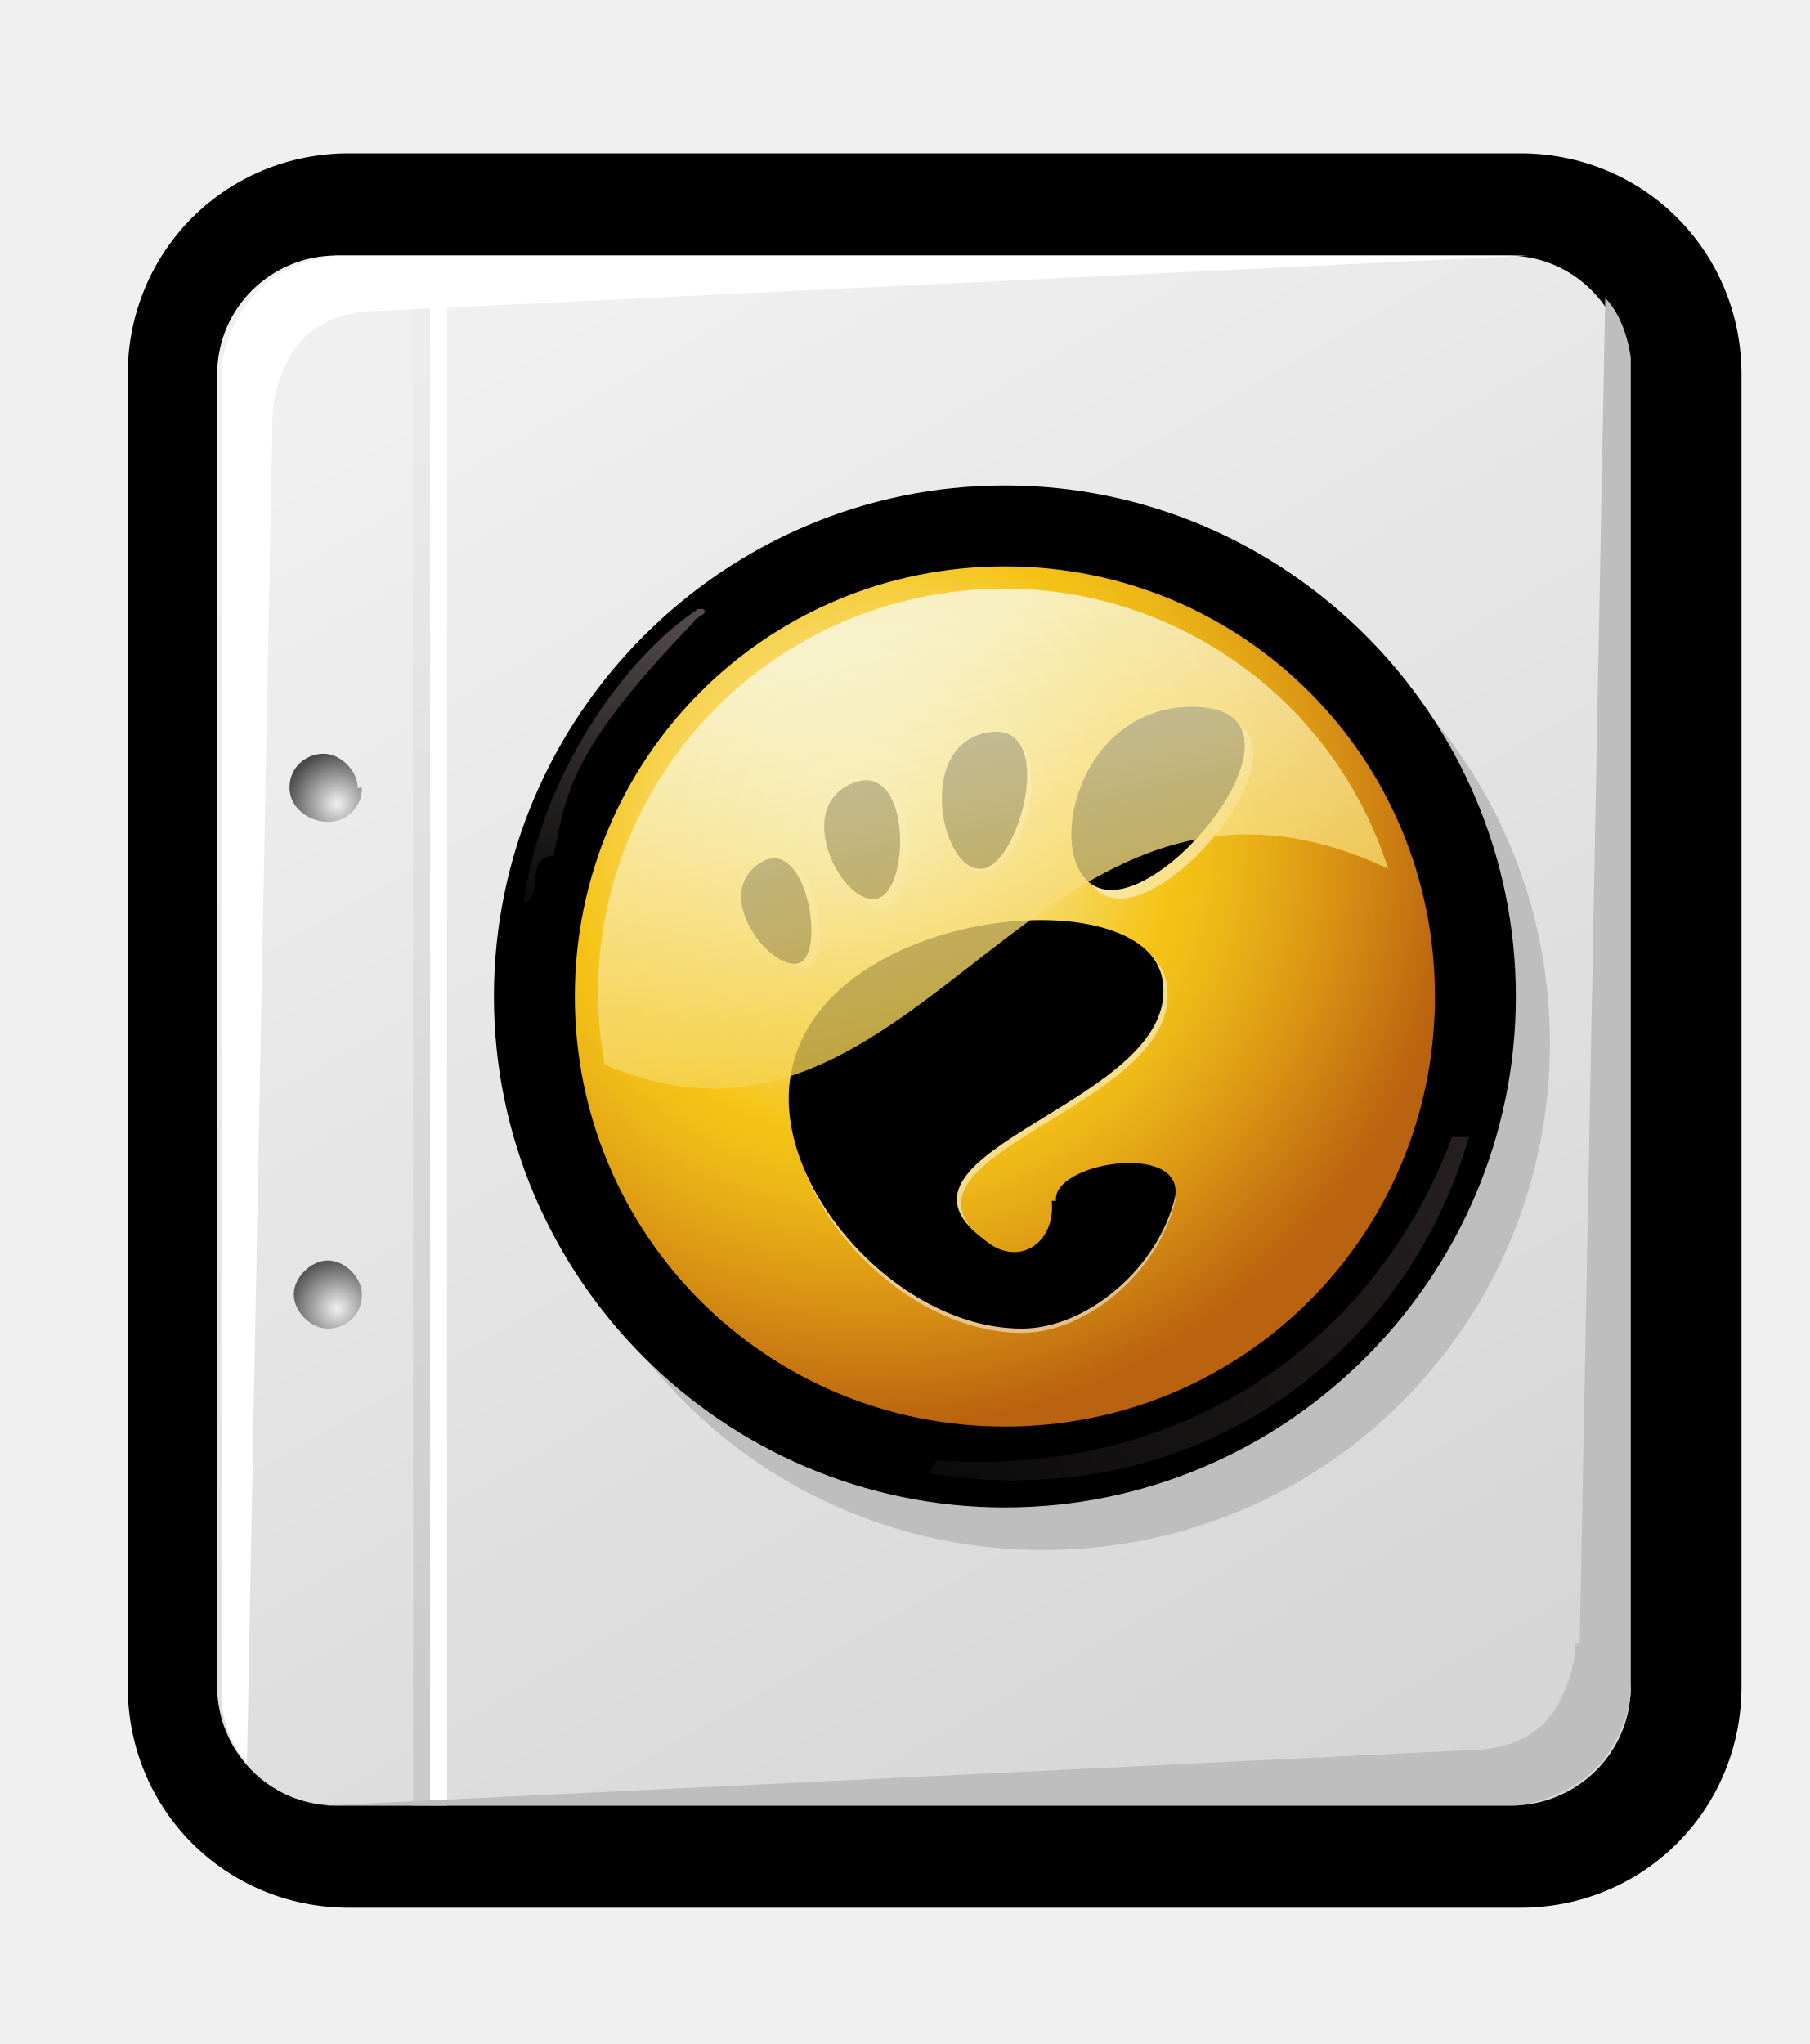
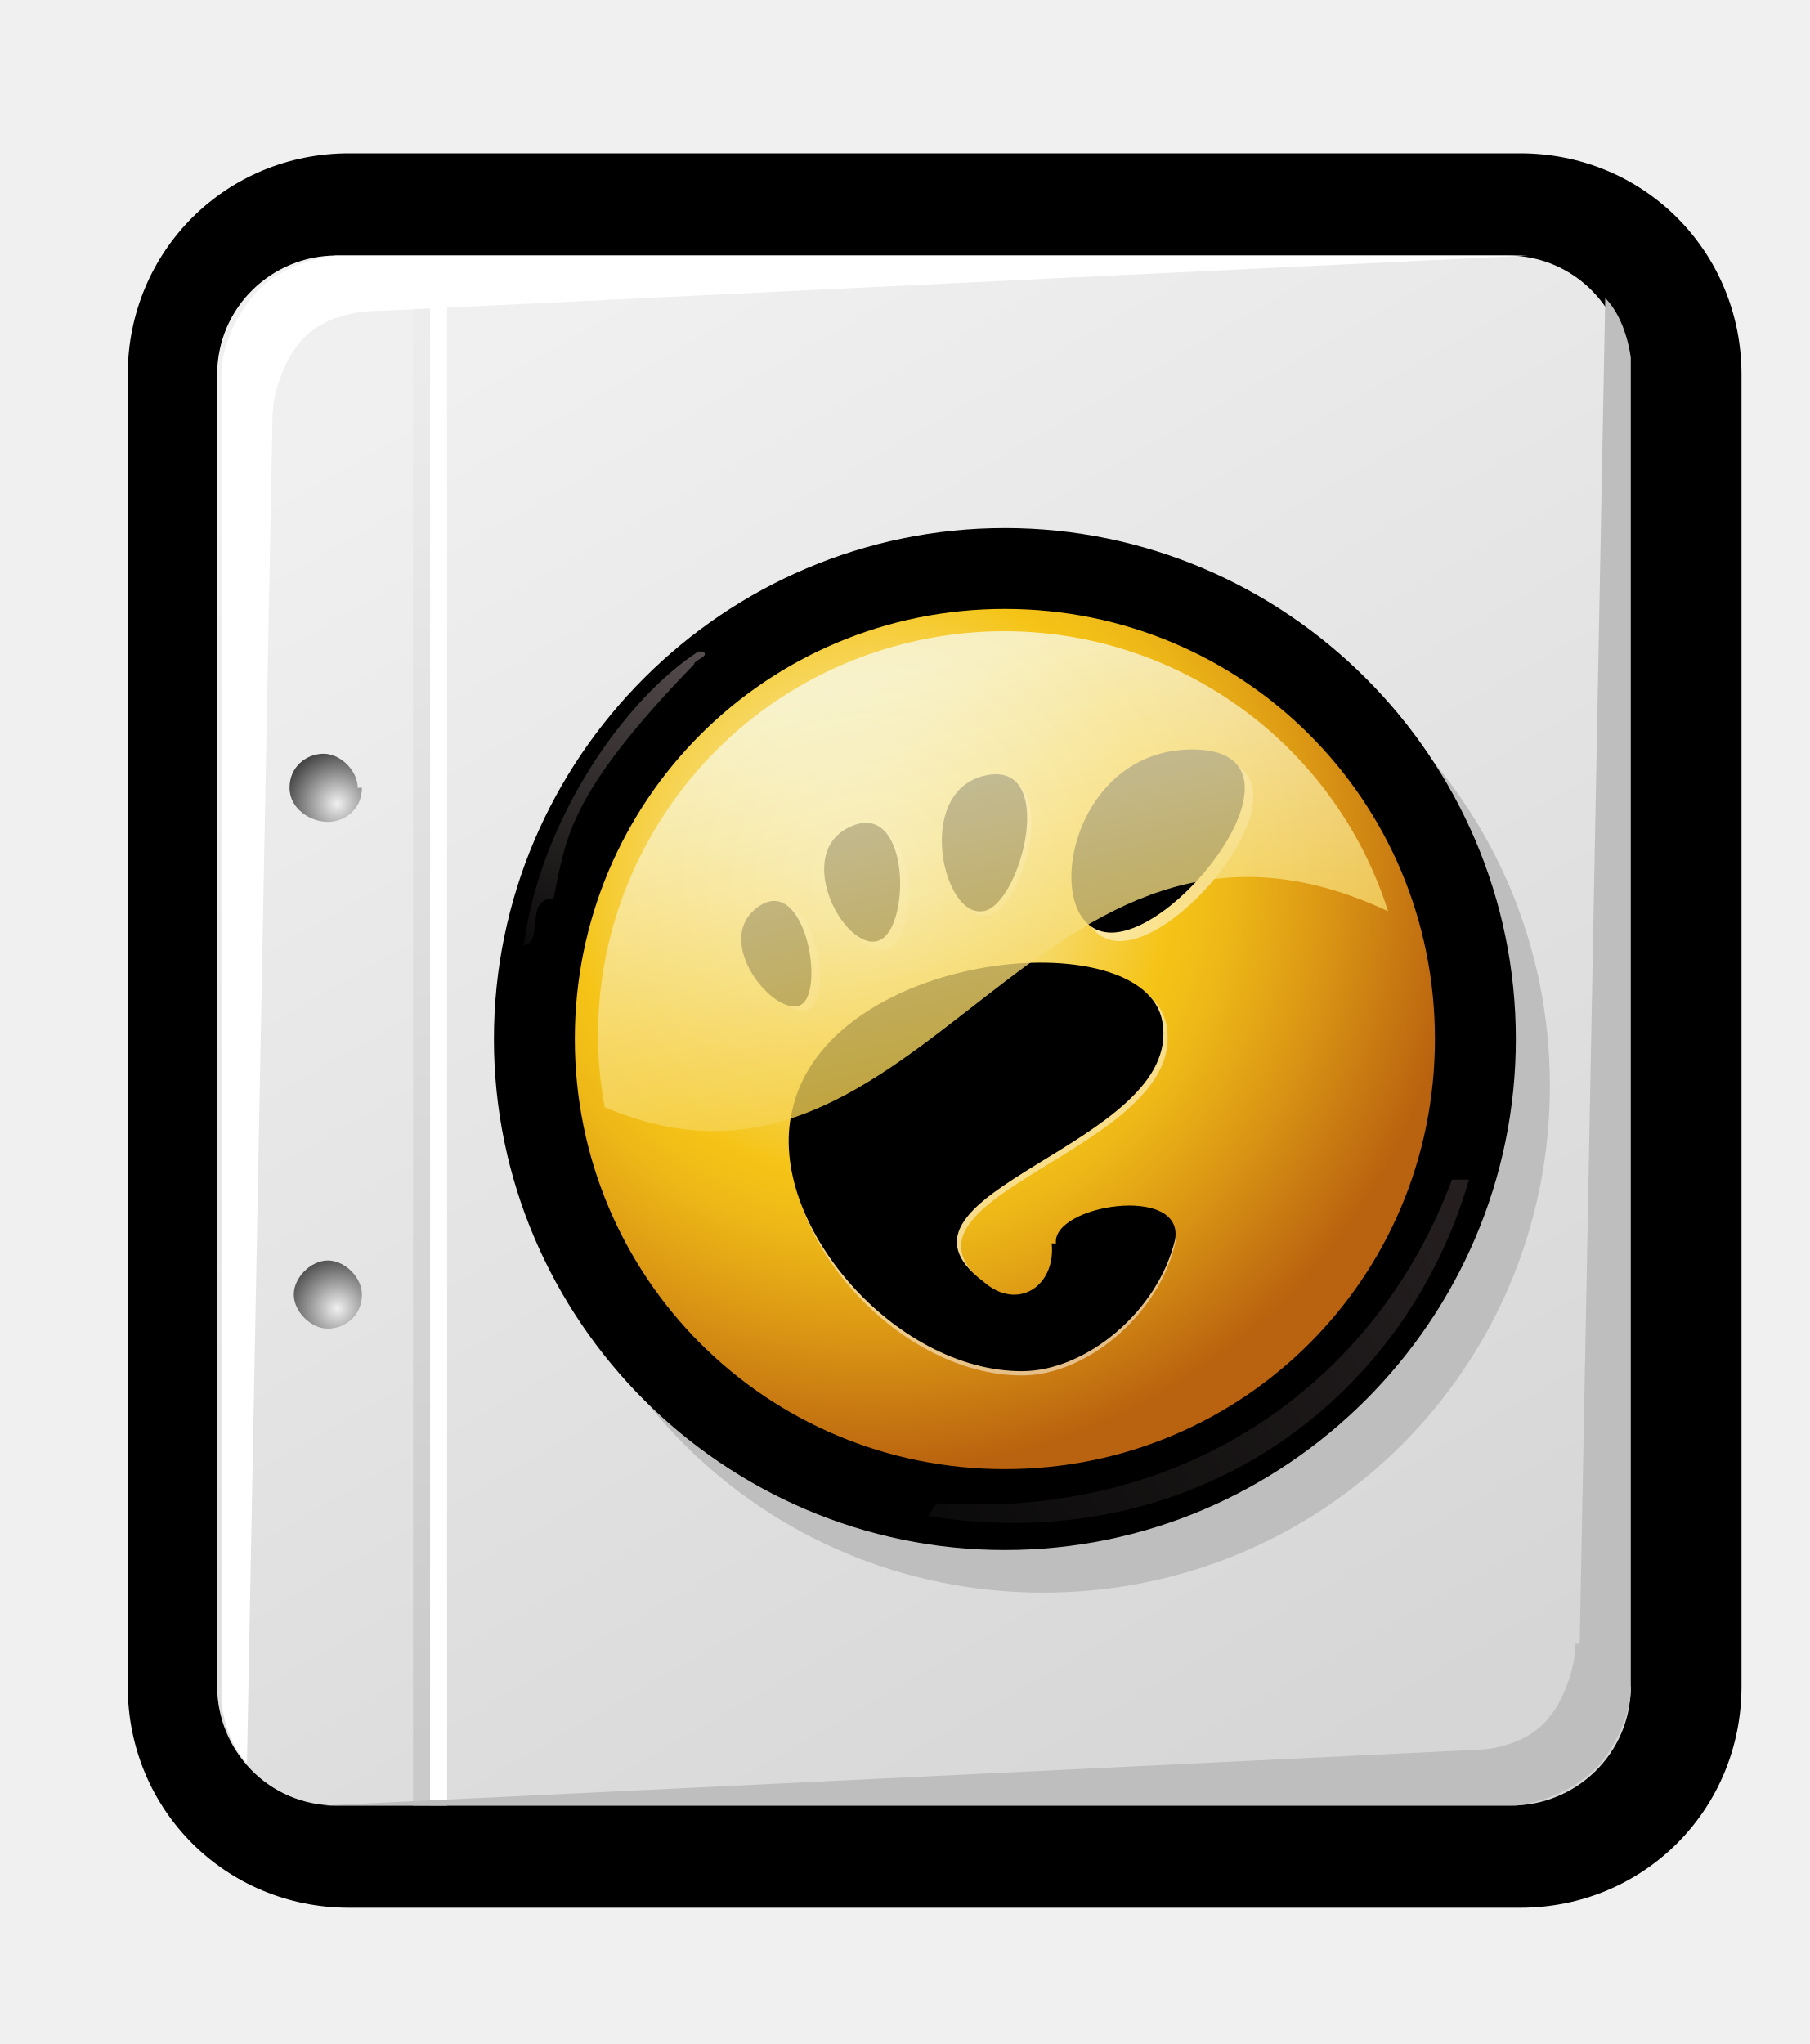
<svg width="42.5px" height="48px" viewBox="0 0 42.5 48" xml:space="preserve">
  <g id="Layer_x0020_1" style="fill-rule:nonzero;clip-rule:nonzero;fill:#FFFFFF;stroke:#000000;stroke-miterlimit:4;">
    <path style="fill:#000000;stroke:none;" d="M8.2,3.6C5.3,3.6,3,5.9,3,8.8v30.8c0,2.9,2.3,5.2,5.2,5.2h27.5c2.9,0,5.2-2.3,5.2-5.2V8.8c0-2.9-2.3-5.2-5.2-5.2H8.2z" />
    <linearGradient id="aigrd1" gradientUnits="userSpaceOnUse" x1="12.236" y1="7.763" x2="31.552" y2="41.316">
      <stop offset="0" style="stop-color:#F0F0F0" />
      <stop offset="1" style="stop-color:#D6D6D6" />
    </linearGradient>
    <path style="fill:url(#aigrd1);stroke:none;" d="M38.3,39.6c0,1.6-1.3,2.8-2.8,2.8H7.9c-1.6,0-2.8-1.3-2.8-2.8V8.8c0-1.6,1.3-2.8,2.8-2.8h27.5c1.6,0,2.8,1.3,2.8,2.8v30.8z" />
    <g>
      <radialGradient id="aigrd2" cx="7.922" cy="30.729" r="1.247" fx="7.922" fy="30.729" gradientUnits="userSpaceOnUse">
        <stop offset="0" style="stop-color:#F0F0F0" />
        <stop offset="1" style="stop-color:#474747" />
      </radialGradient>
      <path style="fill:url(#aigrd2);stroke:none;" d="M8.5,30.4c0,0.5-0.4,0.8-0.8,0.8s-0.8-0.4-0.8-0.8s0.4-0.8,0.8-0.8s0.8,0.4,0.8,0.8z" />
      <radialGradient id="aigrd3" cx="7.922" cy="18.871" r="1.247" fx="7.922" fy="18.871" gradientUnits="userSpaceOnUse">
        <stop offset="0" style="stop-color:#F0F0F0" />
        <stop offset="1" style="stop-color:#474747" />
      </radialGradient>
      <path style="fill:url(#aigrd3);stroke:none;" d="M8.5,18.5c0,0.5-0.4,0.8-0.8,0.8S6.8,19,6.8,18.5c0-0.5,0.4-0.8,0.8-0.8s0.8,0.4,0.8,0.8z" />
    </g>
    <path style="stroke:none;" d="M10.5,42.4h-0.4V6.6h0.4v35.8z" />
    <linearGradient id="aigrd4" gradientUnits="userSpaceOnUse" x1="10.117" y1="7.554" x2="9.694" y2="41.082">
      <stop offset="0" style="stop-color:#EDEDED" />
      <stop offset="1" style="stop-color:#CACACA" />
    </linearGradient>
    <path style="fill:url(#aigrd4);stroke:none;" d="M10.1,42.4H9.7V6.6h0.4v35.8z" />
    <path style="stroke:none;" d="M6.4,9.8L5.8,41.4c-0.5-0.5-0.6-1.4-0.6-1.4l0-31.3c0,0,0-0.8,0.7-1.7c0.7-0.9,2-1,2-1l28,0L8.9,7.3C7.8,7.3,7.2,7.8,7,8.1c-0.2,0.2-0.6,1-0.6,1.7z" />
    <path style="fill:#BEBEBE;stroke:none;" d="M37.1,38.6L37.7,7c0.5,0.5,0.6,1.4,0.6,1.4l0,31.3c0,0,0,0.8-0.7,1.7c-0.8,0.9-2,1-2,1l-28,0l26.9-1.3c1.1,0,1.7-0.5,1.9-0.8c0.2-0.2,0.6-1,0.6-1.7z" />
  </g>
  <g id="Layer_x0020_2" style="fill-rule:nonzero;clip-rule:nonzero;stroke:#000000;stroke-miterlimit:4;">
    <path style="fill:none;stroke:none;" d="M42.5,48H0V0h42.5v48z" />
  </g>
  <g id="Layer_x0020_3" style="fill-rule:nonzero;clip-rule:nonzero;fill:#FFFFFF;stroke:#000000;stroke-miterlimit:4;">
    <g>
      <g>
        <g>
-           <path style="fill:#BEBEBE;stroke:none;" d="M12.6,24.5c0-6.6,5.3-11.9,11.9-11.9s11.9,5.3,11.9,11.9c0,6.6-5.3,11.9-11.9,11.9s-11.9-5.3-11.9-11.9z" />
-           <radialGradient id="aigrd5" cx="20.422" cy="19.616" r="13.963" fx="20.422" fy="19.616" gradientUnits="userSpaceOnUse">
+           <path style="fill:#BEBEBE;stroke:none;" d="M12.6,25.5c0-6.6,5.3-11.9,11.9-11.9s11.9,5.3,11.9,11.9c0,6.6-5.3,11.9-11.9,11.9s-11.9-5.3-11.9-11.9z" />
+           <radialGradient id="aigrd5" cx="20.422" cy="20.616" r="13.963" fx="20.422" fy="20.616" gradientUnits="userSpaceOnUse">
            <stop offset="0" style="stop-color:#F9FAE9" />
            <stop offset="0.506" style="stop-color:#F5C417" />
            <stop offset="0.604" style="stop-color:#EEB817" />
            <stop offset="0.766" style="stop-color:#DB9714" />
            <stop offset="0.973" style="stop-color:#BD6810" />
            <stop offset="1" style="stop-color:#B9620F" />
          </radialGradient>
-           <path style="fill-rule:evenodd;clip-rule:evenodd;fill:url(#aigrd5);stroke:none;" d="M12.5,23.4c0,6.2,5,11.1,11.1,11.1c6.2,0,11.1-5,11.1-11.1s-5-11.1-11.1-11.1c-6.2,0-11.1,5-11.1,11.1z" />
-           <path style="fill:none;stroke:#0C0B0B;stroke-width:8.081411e-003;stroke-miterlimit:3.864;" d="M23.3,23.7v0" />
-           <path style="fill-rule:evenodd;clip-rule:evenodd;fill:#000000;stroke:none;" d="M13.5,23.4c0,5.6,4.5,10.1,10.1,10.1c5.6,0,10.1-4.5,10.1-10.1c0-5.6-4.5-10.1-10.1-10.1c-5.6,0-10.1,4.5-10.1,10.1 M11.6,23.4c0-6.6,5.4-12,12-12c6.6,0,12,5.4,12,12c0,6.6-5.4,12-12,12c-6.6,0-12-5.4-12-12z" />
-           <linearGradient id="aigrd6" gradientUnits="userSpaceOnUse" x1="22.584" y1="35.545" x2="35.202" y2="27.997">
+           <path style="fill-rule:evenodd;clip-rule:evenodd;fill:url(#aigrd5);stroke:none;" d="M12.5,24.4c0,6.2,5,11.1,11.1,11.1c6.2,0,11.1-5,11.1-11.1s-5-11.1-11.1-11.1c-6.2,0-11.1,5-11.1,11.1z" />
+           <path style="fill:none;stroke:#0C0B0B;stroke-width:8.081411e-003;stroke-miterlimit:3.864;" d="M23.3,24.7v0" />
+           <path style="fill-rule:evenodd;clip-rule:evenodd;fill:#000000;stroke:none;" d="M13.5,24.4c0,5.6,4.5,10.1,10.1,10.1c5.6,0,10.1-4.5,10.1-10.1c0-5.6-4.5-10.1-10.1-10.1c-5.6,0-10.1,4.5-10.1,10.1 M11.6,24.4c0-6.6,5.4-12,12-12c6.6,0,12,5.4,12,12c0,6.6-5.4,12-12,12c-6.6,0-12-5.4-12-12z" />
+           <linearGradient id="aigrd6" gradientUnits="userSpaceOnUse" x1="22.584" y1="36.546" x2="35.202" y2="28.998">
            <stop offset="0" style="stop-color:#0C0B0B" />
            <stop offset="1" style="stop-color:#251F20" />
          </linearGradient>
-           <path style="fill-rule:evenodd;clip-rule:evenodd;fill:url(#aigrd6);stroke:none;" d="M34.5,26.7c-1.5,5.2-6.5,8.9-12.7,7.9l0.2-0.3c6,0.4,10.4-3,12.1-7.6l0.4,0z" />
-           <radialGradient id="aigrd7" cx="12.331" cy="21.135" r="8.011" fx="12.331" fy="21.135" gradientUnits="userSpaceOnUse">
+           <path style="fill-rule:evenodd;clip-rule:evenodd;fill:url(#aigrd6);stroke:none;" d="M34.5,27.7c-1.5,5.2-6.5,8.9-12.7,7.9l0.2-0.3c6,0.4,10.4-3,12.1-7.6l0.4,0z" />
+           <radialGradient id="aigrd7" cx="12.331" cy="22.135" r="8.011" fx="12.331" fy="22.135" gradientUnits="userSpaceOnUse">
            <stop offset="0" style="stop-color:#0C0B0B" />
            <stop offset="1" style="stop-color:#554C4D" />
          </radialGradient>
-           <path style="fill-rule:evenodd;clip-rule:evenodd;fill:url(#aigrd7);stroke:none;" d="M16.4,14.3c-1.7,1.1-3.7,3.9-4.1,6.9c0.5-0.1,0-1.1,0.7-1.1c0.3-1.4,0.3-2.4,3.3-5.5c0-0.1,0.4-0.2,0.2-0.3z" />
+           <path style="fill-rule:evenodd;clip-rule:evenodd;fill:url(#aigrd7);stroke:none;" d="M16.4,15.3c-1.7,1.1-3.7,3.9-4.1,6.9c0.5-0.1,0-1.1,0.7-1.1c0.3-1.4,0.3-2.4,3.3-5.5c0-0.1,0.4-0.2,0.2-0.3z" />
        </g>
      </g>
    </g>
    <g style="stroke:none;">
      <g style="opacity:0.5;">
-         <path d="M28.2,16.8c-3,0-3.6,4.3-1.9,4.3c1.7,0,4.9-4.3,1.9-4.3z" />
-         <path d="M23.1,20.5c0.9,0.1,1.9-3.5,0.2-3.2c-1.7,0.2-1.1,3.2-0.2,3.2z" />
-         <path d="M19,22.7c0.6-0.3,0.1-3.1-1-2.3c-1.1,0.8,0.4,2.6,1,2.3z" />
-         <path d="M20.8,21.3c0.8-0.2,0.8-3.3-0.6-2.7c-1.4,0.6-0.2,2.9,0.6,2.7z" />
-         <path id="newshape" d="M24.8,28.3c0.1,1-0.8,1.6-1.6,0.9c-2.8-2.1,4.7-3.2,4.2-6.1c-0.4-2.4-7.9-1.7-8.7,2.1C18,27.8,21,31.3,24,31.3c1.5,0,3.2-1.4,3.6-3.1c0.2-1.3-2.9-0.8-2.8,0.1z" />
+         <path d="M28.2,17.8c-3,0-3.6,4.3-1.9,4.3c1.7,0,4.9-4.3,1.9-4.3z" />
+         <path d="M23.1,21.5c0.9,0.1,1.9-3.5,0.2-3.2c-1.7,0.2-1.1,3.2-0.2,3.2z" />
+         <path d="M19,23.7c0.6-0.3,0.1-3.1-1-2.3c-1.1,0.8,0.4,2.6,1,2.3z" />
+         <path d="M20.8,22.3c0.8-0.2,0.8-3.3-0.6-2.7c-1.4,0.6-0.2,2.9,0.6,2.7z" />
+         <path id="newshape" d="M24.8,29.3c0.1,1-0.8,1.6-1.6,0.9c-2.8-2.1,4.7-3.2,4.2-6.1c-0.4-2.4-7.9-1.7-8.7,2.1C18,28.8,21,32.3,24,32.3c1.5,0,3.2-1.4,3.6-3.1c0.2-1.3-2.9-0.8-2.8,0.1z" />
      </g>
      <g style="fill:#000000;">
-         <path d="M28,16.6c-3,0-3.6,4.3-1.9,4.3c1.7,0,4.9-4.3,1.9-4.3z" />
-         <path d="M23,20.4c0.9,0.1,1.9-3.5,0.2-3.2s-1.1,3.2-0.2,3.2z" />
-         <path d="M18.8,22.6c0.6-0.3,0.1-3.1-1-2.3c-1.1,0.8,0.4,2.6,1,2.3z" />
-         <path d="M20.6,21.1c0.8-0.2,0.8-3.3-0.6-2.7c-1.4,0.6-0.2,2.9,0.6,2.7z" />
-         <path d="M24.7,28.2c0.1,1-0.8,1.6-1.6,0.9c-2.8-2.1,4.7-3.2,4.2-6.1c-0.4-2.4-7.9-1.7-8.7,2.1c-0.6,2.6,2.4,6.1,5.4,6.1c1.5,0,3.2-1.4,3.6-3.1c0.2-1.3-2.9-0.8-2.8,0.1z" />
+         <path d="M28,17.6c-3,0-3.6,4.3-1.9,4.3c1.7,0,4.9-4.3,1.9-4.3z" />
+         <path d="M23,21.4c0.9,0.1,1.9-3.5,0.2-3.2s-1.1,3.2-0.2,3.2z" />
+         <path d="M18.8,23.6c0.6-0.3,0.1-3.1-1-2.3c-1.1,0.8,0.4,2.6,1,2.3z" />
+         <path d="M20.6,22.1c0.8-0.2,0.8-3.3-0.6-2.7c-1.4,0.6-0.2,2.9,0.6,2.7z" />
+         <path d="M24.7,29.2c0.1,1-0.8,1.6-1.6,0.9c-2.8-2.1,4.7-3.2,4.2-6.1c-0.4-2.4-7.9-1.7-8.7,2.1c-0.6,2.6,2.4,6.1,5.4,6.1c1.5,0,3.2-1.4,3.6-3.1c0.2-1.3-2.9-0.8-2.8,0.1z" />
      </g>
    </g>
-     <linearGradient id="aigrd8" gradientUnits="userSpaceOnUse" x1="47.719" y1="17.784" x2="47.719" y2="30.985" gradientTransform="matrix(0.9723 -0.2335 0.2335 0.9723 -29.0476 8.5486)">
+     <linearGradient id="aigrd8" gradientUnits="userSpaceOnUse" x1="47.486" y1="18.757" x2="47.486" y2="31.957" gradientTransform="matrix(0.9723 -0.2335 0.2335 0.9723 -29.0476 8.5486)">
      <stop offset="0" style="stop-color:#F9FAE9" />
      <stop offset="1" style="stop-color:#F5C417" />
    </linearGradient>
-     <path style="opacity:0.78;fill-rule:evenodd;clip-rule:evenodd;fill:url(#aigrd8);stroke:none;" d="M14.2,25c7.5,3.2,10.1-8.5,18.4-4.6c-1.5-4.7-6.4-7.5-11.3-6.3c-4.9,1.2-8,6-7.1,10.9z" />
+     <path style="opacity:0.78;fill-rule:evenodd;clip-rule:evenodd;fill:url(#aigrd8);stroke:none;" d="M14.2,26c7.5,3.2,10.1-8.5,18.4-4.6c-1.5-4.7-6.4-7.5-11.3-6.3c-4.9,1.2-8,6-7.1,10.9z" />
  </g>
</svg>
